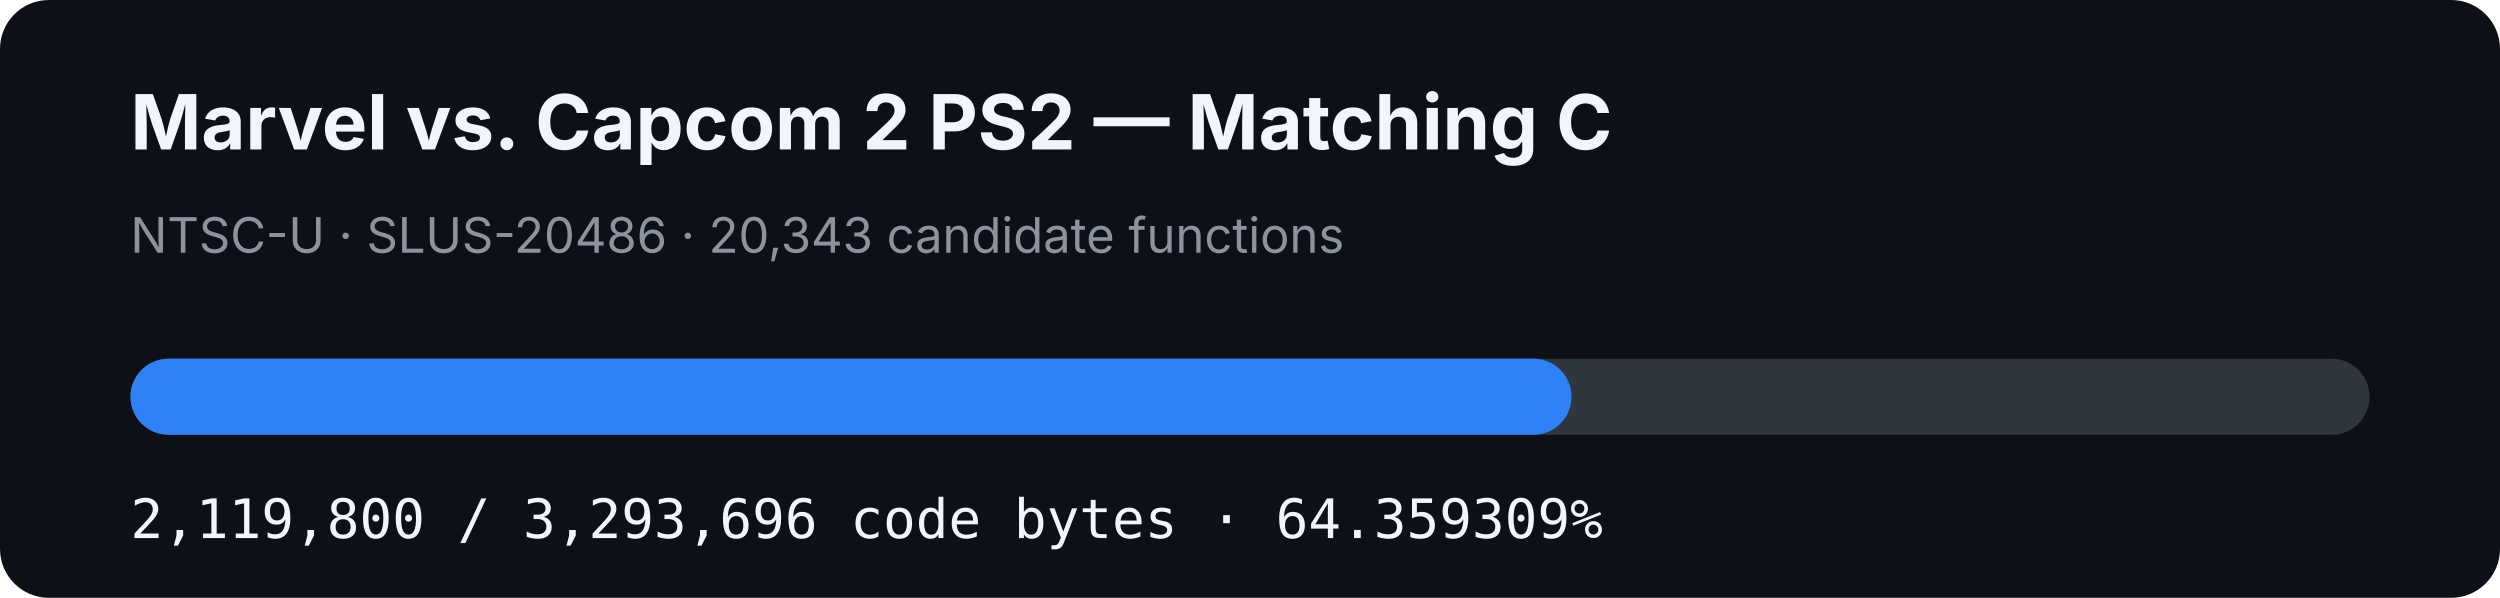
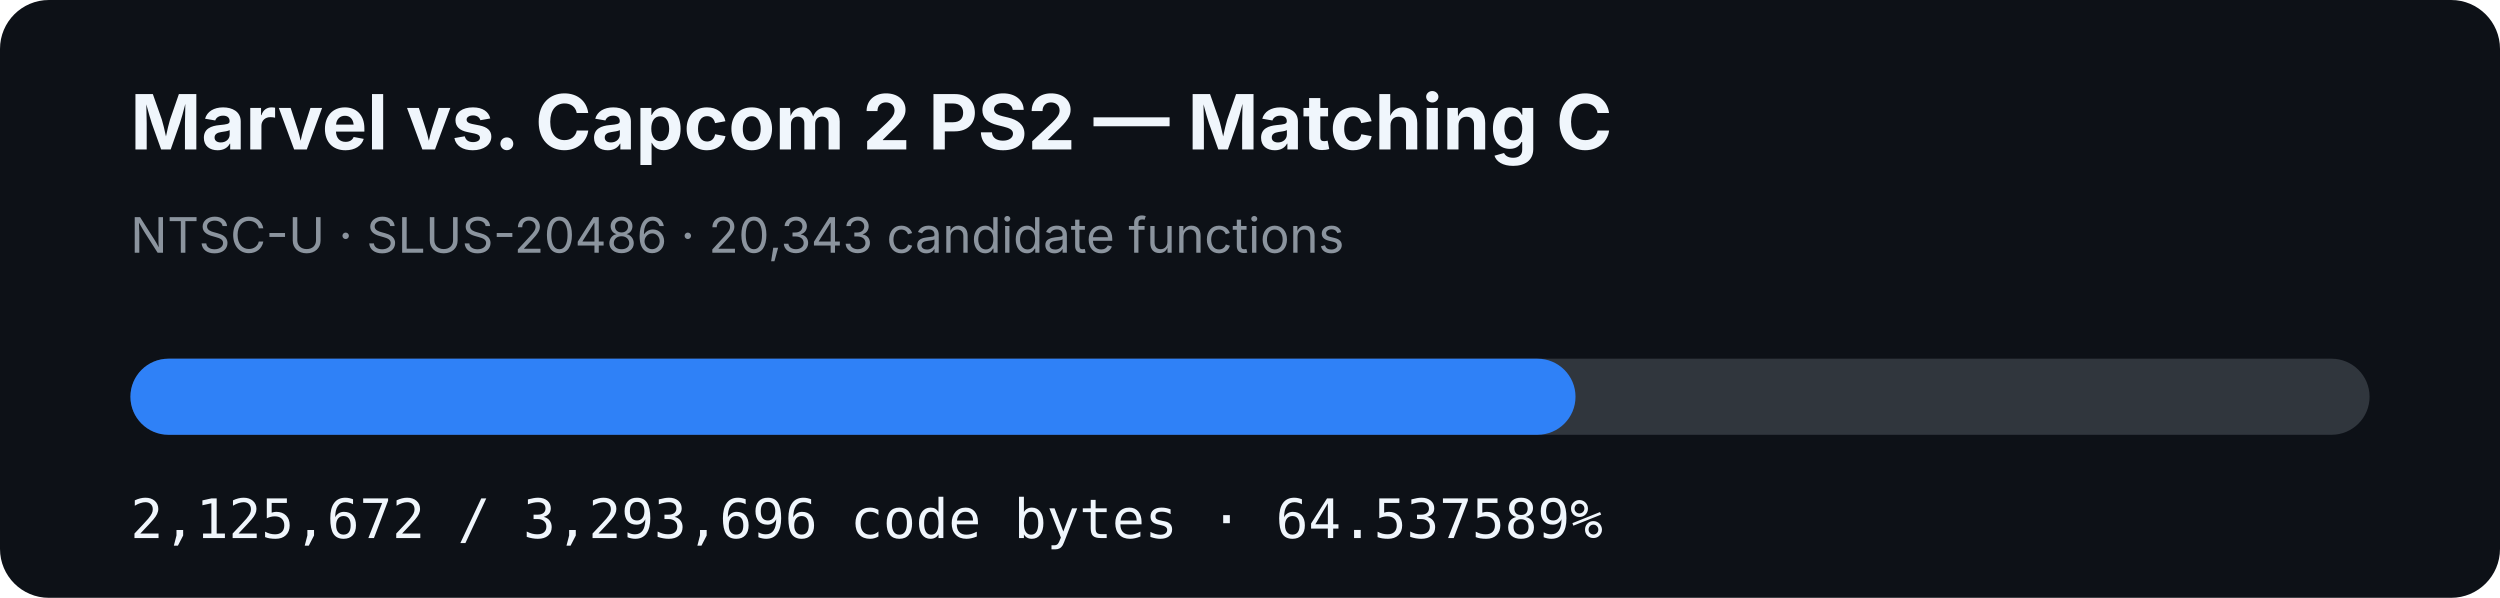
- <svg xmlns="http://www.w3.org/2000/svg" width="920" height="220" viewBox="0 0 920 220" role="img" aria-label="MVC2 PS2 matching C progress: 64.359309%">
+ <svg xmlns="http://www.w3.org/2000/svg" width="920" height="220" viewBox="0 0 920 220" role="img" aria-label="MVC2 PS2 matching C progress: 64.537589%">
  <rect width="920" height="220" rx="18" fill="#0d1117" />
  <text x="48" y="55" fill="#f0f6fc" font-family="-apple-system,BlinkMacSystemFont,Segoe UI,sans-serif" font-size="28" font-weight="700">Marvel vs. Capcom 2 PS2 — Matching C</text>
  <text x="48" y="93" fill="#8b949e" font-family="-apple-system,BlinkMacSystemFont,Segoe UI,sans-serif" font-size="18">NTSC-U · SLUS-20486 · 20,343 candidate functions</text>
  <rect x="48" y="132" width="824" height="28" rx="14" fill="#30363d" />
-   <rect x="48" y="132" width="530.321" height="28" rx="14" fill="#2f81f7" />
-   <text x="48" y="198" fill="#f0f6fc" font-family="ui-monospace,SFMono-Regular,Menlo,monospace" font-size="20">2,119,800 / 3,293,696 code bytes · 64.359309%</text>
+   <rect x="48" y="132" width="531.79" height="28" rx="14" fill="#2f81f7" />
+   <text x="48" y="198" fill="#f0f6fc" font-family="ui-monospace,SFMono-Regular,Menlo,monospace" font-size="20">2,125,672 / 3,293,696 code bytes · 64.537589%</text>
</svg>
